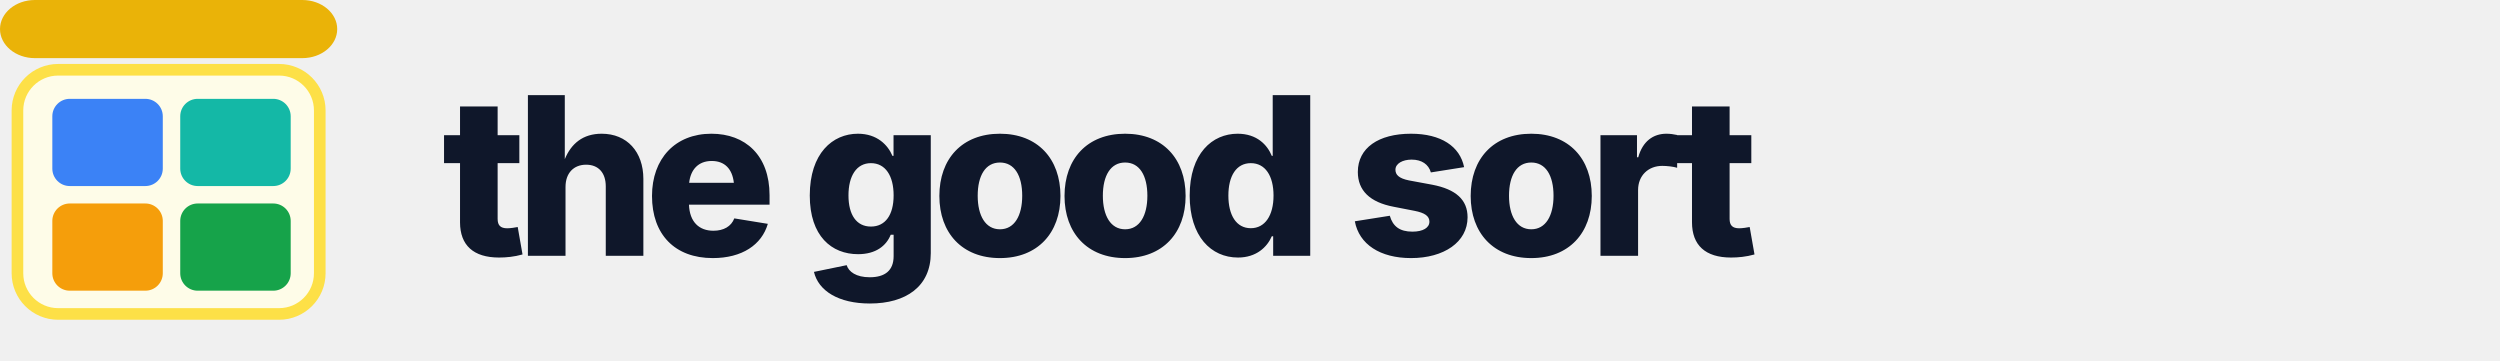
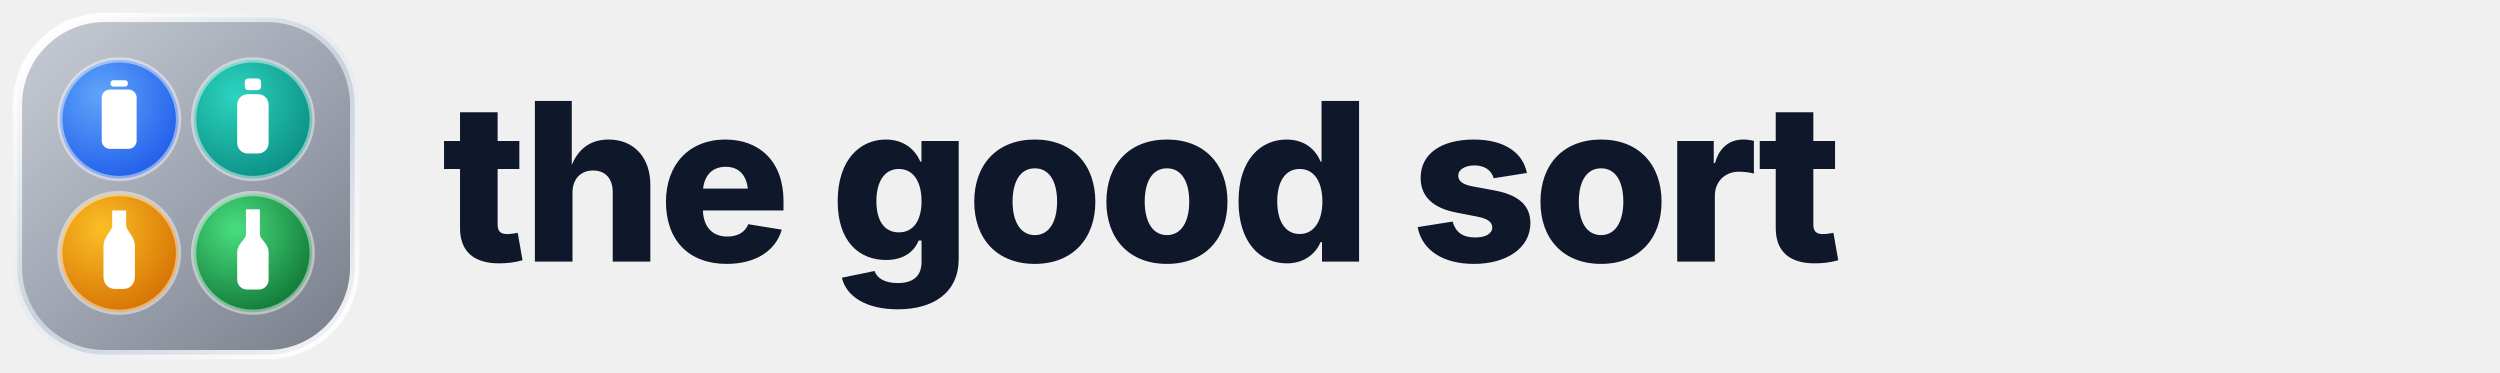
- <svg xmlns="http://www.w3.org/2000/svg" viewBox="0 0 430 62" fill="none">
-   <rect x="0" y="0" width="58" height="10" rx="6" fill="#eab308" />
-   <rect x="3" y="12" width="52" height="42" rx="7" fill="#fefce8" stroke="#fde047" stroke-width="2" />
-   <rect x="9" y="17" width="19" height="15" rx="3" fill="#3b82f6" />
-   <rect x="31" y="17" width="19" height="15" rx="3" fill="#14b8a6" />
-   <rect x="9" y="35" width="19" height="15" rx="3" fill="#f59e0b" />
-   <rect x="31" y="35" width="19" height="15" rx="3" fill="#16a34a" />
-   <text x="76" y="44" font-family="Inter, -apple-system, BlinkMacSystemFont, 'Segoe UI', system-ui, sans-serif" font-size="38" font-weight="800" letter-spacing="-2" fill="#0f172a">the good sort</text>
+ <svg xmlns="http://www.w3.org/2000/svg" viewBox="0 0 430 64" fill="none">
+   <defs>
+     <linearGradient id="glassBody" x1="8" y1="6" x2="56" y2="58" gradientUnits="userSpaceOnUse">
+       <stop offset="0%" stop-color="#c3c8d0" />
+       <stop offset="55%" stop-color="#9ca3af" />
+       <stop offset="100%" stop-color="#7c838f" />
+     </linearGradient>
+     <linearGradient id="glassRim" x1="10" y1="6" x2="54" y2="58" gradientUnits="userSpaceOnUse">
+       <stop offset="0%" stop-color="#ffffff" stop-opacity="0.96" />
+       <stop offset="50%" stop-color="#e2e8f0" stop-opacity="0.65" />
+       <stop offset="100%" stop-color="#ffffff" stop-opacity="0.88" />
+     </linearGradient>
+     <radialGradient id="orbBlue" cx="35%" cy="30%" r="70%">
+       <stop offset="0%" stop-color="#60a5fa" />
+       <stop offset="100%" stop-color="#2563eb" />
+     </radialGradient>
+     <radialGradient id="orbTeal" cx="35%" cy="30%" r="70%">
+       <stop offset="0%" stop-color="#2dd4bf" />
+       <stop offset="100%" stop-color="#0d9488" />
+     </radialGradient>
+     <radialGradient id="orbAmber" cx="35%" cy="30%" r="70%">
+       <stop offset="0%" stop-color="#fbbf24" />
+       <stop offset="100%" stop-color="#d97706" />
+     </radialGradient>
+     <radialGradient id="orbGreen" cx="35%" cy="30%" r="70%">
+       <stop offset="0%" stop-color="#4ade80" />
+       <stop offset="100%" stop-color="#15803d" />
+     </radialGradient>
+   </defs>
+   <rect x="3" y="3" width="58" height="58" rx="15" fill="url(#glassBody)" stroke="url(#glassRim)" stroke-width="1.6" />
+   <circle cx="20.5" cy="20.5" r="10.2" fill="url(#orbBlue)" stroke="#ffffff" stroke-opacity="0.45" stroke-width="0.9" />
+   <rect x="17.5" y="15.4" width="6" height="10.2" rx="1.4" fill="#ffffff" />
+   <rect x="19" y="13.8" width="3" height="1.1" rx="0.5" fill="#ffffff" />
+   <circle cx="43.5" cy="20.5" r="10.2" fill="url(#orbTeal)" stroke="#ffffff" stroke-opacity="0.45" stroke-width="0.9" />
+   <rect x="42.1" y="13.5" width="2.8" height="2" rx="0.6" fill="#ffffff" />
+   <rect x="40.8" y="16.2" width="5.4" height="10.2" rx="1.8" fill="#ffffff" />
+   <circle cx="20.5" cy="43.5" r="10.2" fill="url(#orbAmber)" stroke="#ffffff" stroke-opacity="0.45" stroke-width="0.9" />
+   <path d="M19.3 36.2h2.4v2.6c0 .9 1.5 1.8 1.5 3.6v5.2c0 1.2-.8 2.1-2 2.1h-1.4c-1.2 0-2-.9-2-2.1v-5.2c0-1.8 1.5-2.7 1.5-3.6v-2.6Z" fill="#ffffff" />
+   <circle cx="43.5" cy="43.5" r="10.2" fill="url(#orbGreen)" stroke="#ffffff" stroke-opacity="0.45" stroke-width="0.9" />
+   <path d="M42.3 36h2.4v4.3c0 .9 1.5 1.6 1.5 3.1v4.7c0 1-.8 1.7-1.7 1.7h-2c-.9 0-1.7-.7-1.7-1.7v-4.7c0-1.5 1.5-2.2 1.5-3.1V36Z" fill="#ffffff" />
+   <text x="76" y="45" font-family="'Plus Jakarta Sans', Inter, -apple-system, BlinkMacSystemFont, 'Segoe UI', system-ui, sans-serif" font-size="38" font-weight="800" letter-spacing="-0.8" fill="#0f172a">the good sort</text>
</svg>
